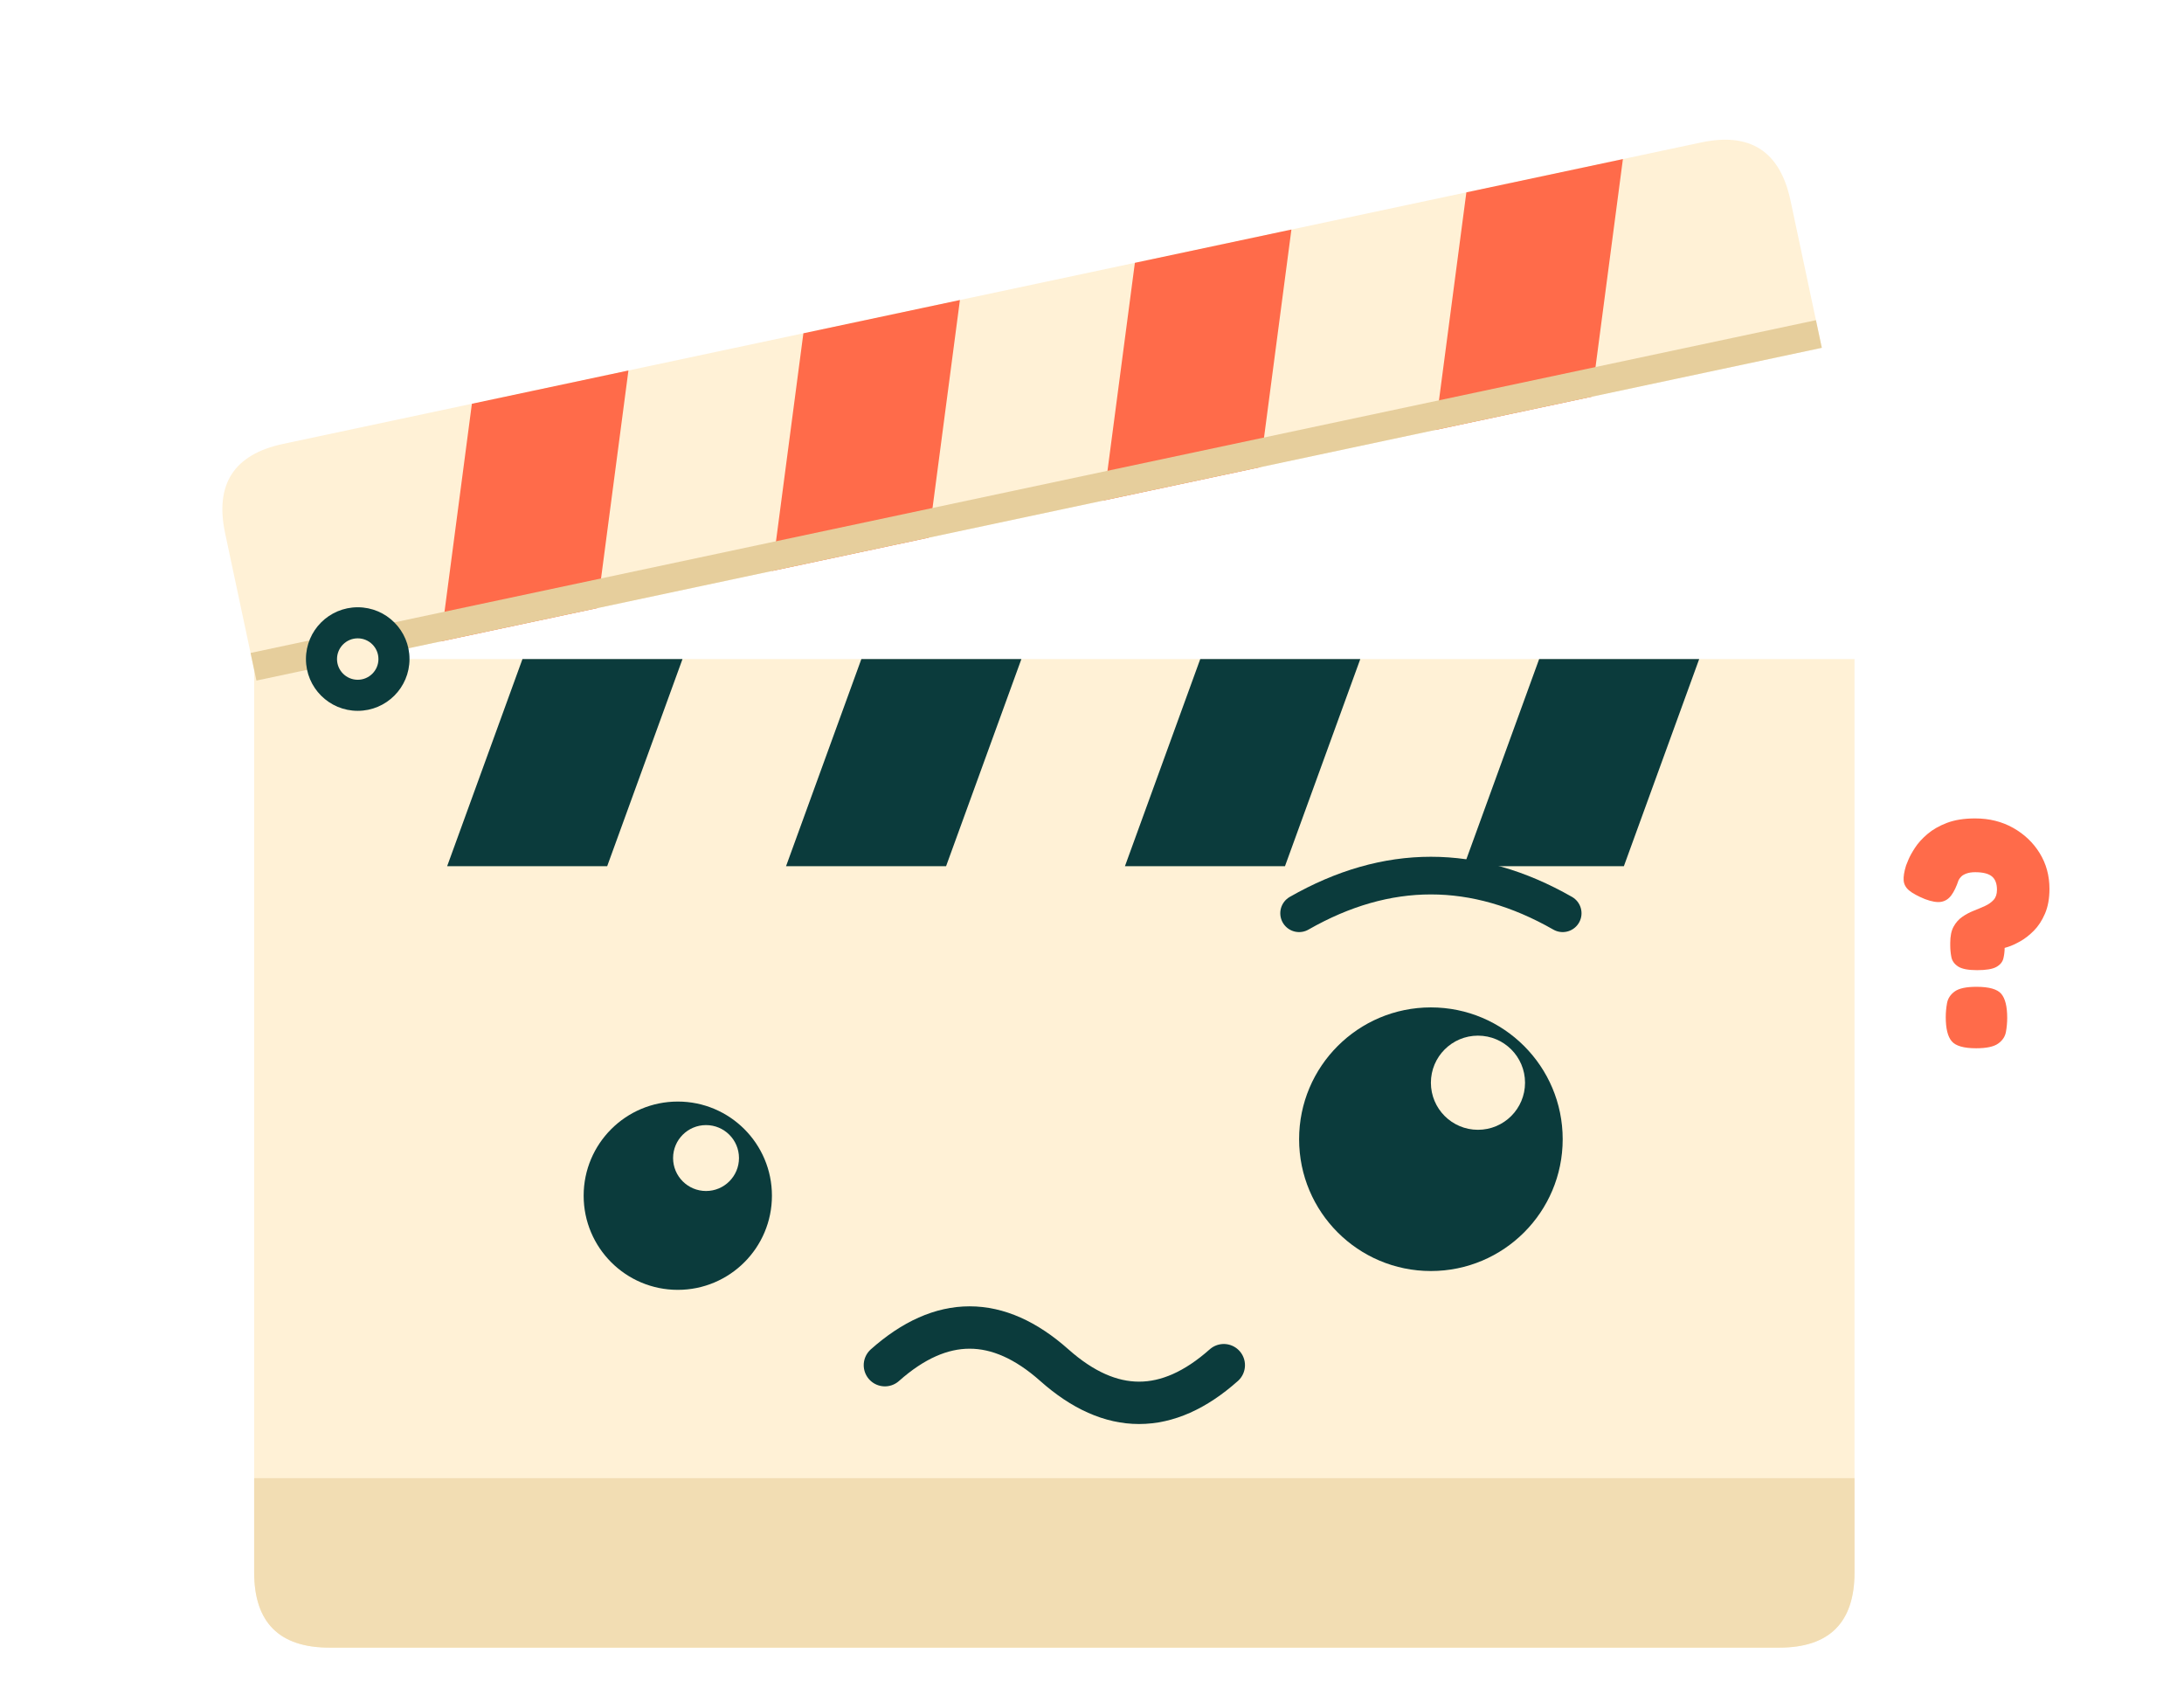
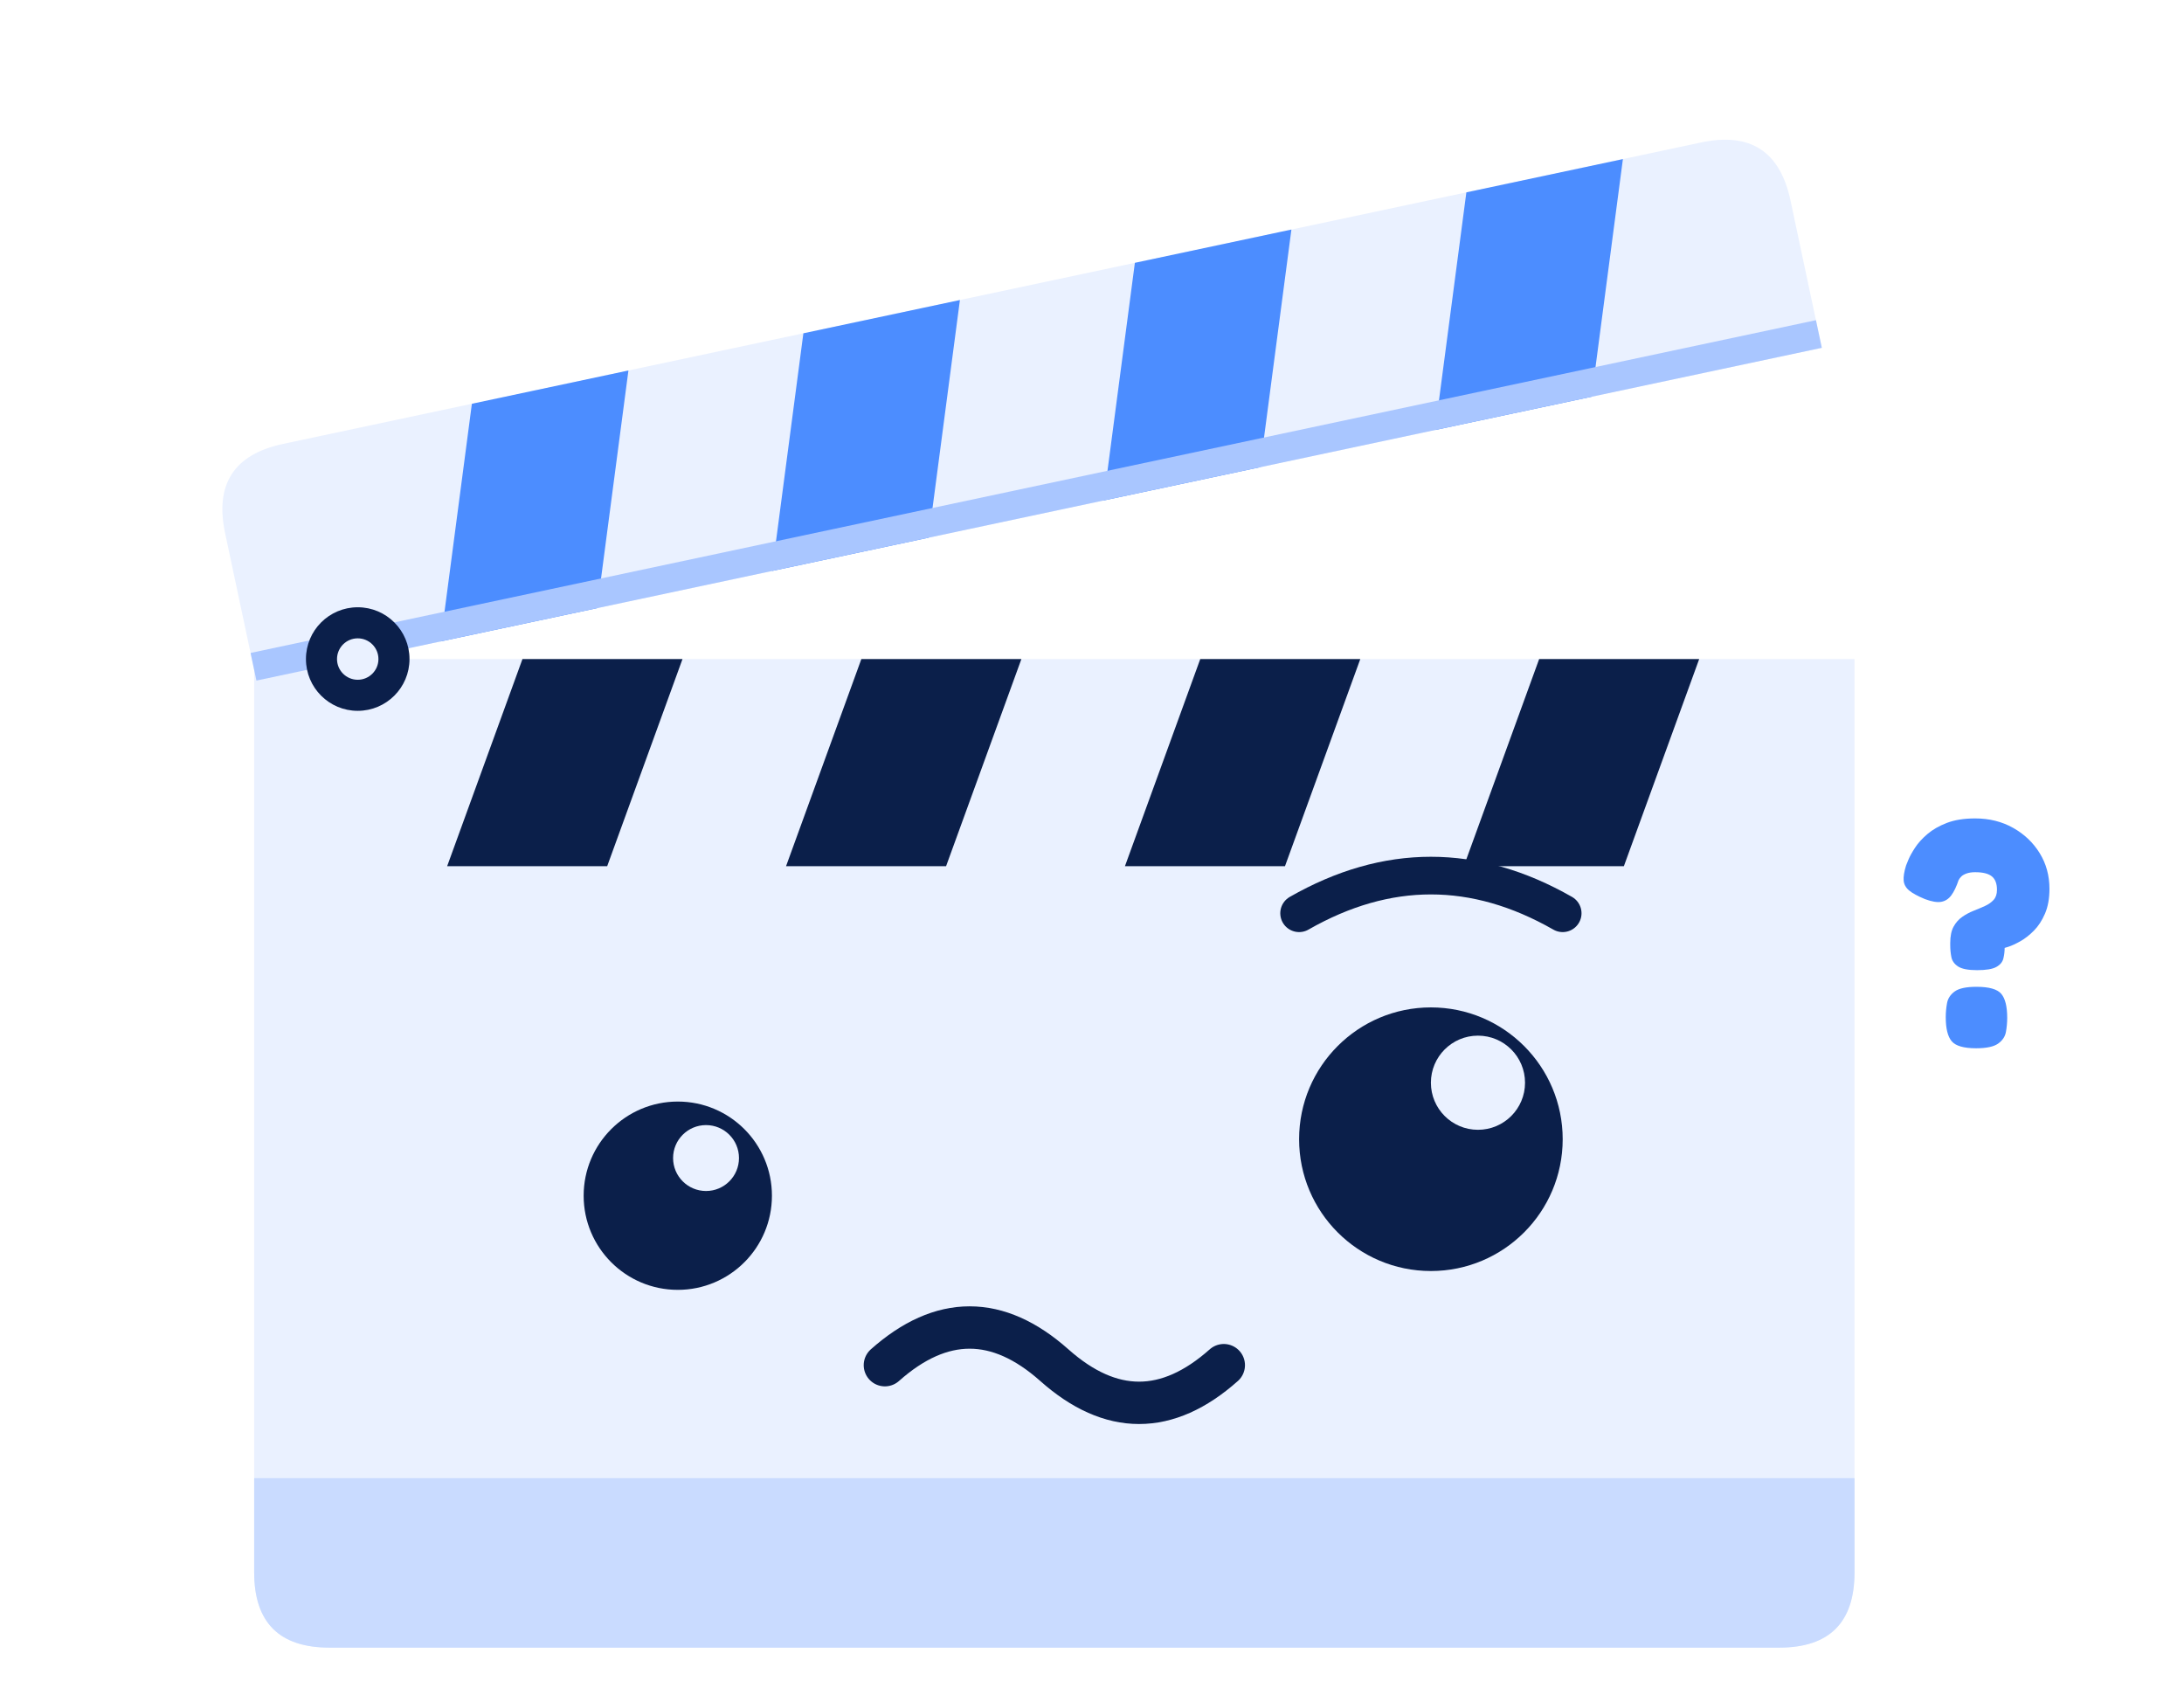
<svg xmlns="http://www.w3.org/2000/svg" width="232" height="180" viewBox="78 15 232 180">
  <defs>
    <clipPath id="cl">
      <path d="M105 85 V69 Q105 61 113 61 H267 Q275 61 275 69 V85 Z" />
    </clipPath>
    <clipPath id="bc">
      <path d="M105 85 H275 V182 Q275 190 267 190 H113 Q105 190 105 182 Z" />
    </clipPath>
  </defs>
-   <path d="M105 85 H275 V182 Q275 190 267 190 H113 Q105 190 105 182 Z" fill="#FFF1D6" />
+   <path d="M105 85 H275 V182 Q275 190 267 190 H113 Q105 190 105 182 Z" fill="#EAF1FF" />
  <g clip-path="url(#bc)">
-     <rect x="105" y="172" width="170" height="18" fill="#F2DDB3" />
+     <rect x="105" y="172" width="170" height="18" fill="#C9DBFF" />
  </g>
-   <polygon points="133.5,85 150.5,85 142.5,107 125.5,107" fill="#0B3B3C" />
-   <polygon points="169.5,85 186.5,85 178.5,107 161.5,107" fill="#0B3B3C" />
-   <polygon points="205.5,85 222.5,85 214.5,107 197.5,107" fill="#0B3B3C" />
-   <polygon points="241.5,85 258.5,85 250.5,107 233.5,107" fill="#0B3B3C" />
+   <polygon points="133.5,85 150.5,85 142.5,107 125.5,107" fill="#0B1F4A" />
+   <polygon points="169.5,85 186.5,85 178.5,107 161.5,107" fill="#0B1F4A" />
+   <polygon points="205.5,85 222.5,85 214.5,107 197.5,107" fill="#0B1F4A" />
+   <polygon points="241.5,85 258.5,85 250.5,107 233.5,107" fill="#0B1F4A" />
  <g transform="rotate(-12 116 85)">
-     <path d="M105 85 V69 Q105 61 113 61 H267 Q275 61 275 69 V85 Z" fill="#FFF1D6" />
+     <path d="M105 85 V69 Q105 61 113 61 H267 Q275 61 275 69 V85 Z" fill="#EAF1FF" />
    <g clip-path="url(#cl)">
-       <polygon points="133.5,61 150.5,61 142,85 125,85" fill="#FF6B4A" />
-       <polygon points="169.5,61 186.5,61 178,85 161,85" fill="#FF6B4A" />
-       <polygon points="205.5,61 222.5,61 214,85 197,85" fill="#FF6B4A" />
-       <polygon points="241.5,61 258.5,61 250,85 233,85" fill="#FF6B4A" />
-       <rect x="105" y="82" width="170" height="3" fill="#E6CE9C" />
+       <polygon points="133.5,61 150.5,61 142,85 125,85" fill="#4C8DFF" />
+       <polygon points="169.5,61 186.5,61 178,85 161,85" fill="#4C8DFF" />
+       <polygon points="205.5,61 222.5,61 214,85 197,85" fill="#4C8DFF" />
+       <polygon points="241.5,61 258.5,61 250,85 233,85" fill="#4C8DFF" />
+       <rect x="105" y="82" width="170" height="3" fill="#A9C6FF" />
    </g>
  </g>
-   <circle cx="116" cy="85" r="5.5" fill="#0B3B3C" />
-   <circle cx="116" cy="85" r="2.2" fill="#FFF1D6" />
-   <circle cx="150" cy="142" r="10" fill="#0B3B3C" />
-   <circle cx="230" cy="136" r="14" fill="#0B3B3C" />
-   <circle cx="153" cy="138" r="3.5" fill="#FFF1D6" />
-   <circle cx="235" cy="130" r="5" fill="#FFF1D6" />
-   <path d="M216 112 Q230 104 244 112" fill="none" stroke="#0B3B3C" stroke-width="4" stroke-linecap="round" />
-   <path d="M172 160 Q181 152 190 160 T208 160" fill="none" stroke="#0B3B3C" stroke-width="4.5" stroke-linecap="round" />
-   <path transform="translate(280.0,126.0) scale(0.034)" d="M236 -234Q194 -234 176.5 -245.5Q159 -257 155.5 -275.0Q152 -293 152 -312V-319Q152 -351 162.5 -370.0Q173 -389 189.5 -400.5Q206 -412 225.0 -419.5Q244 -427 260.5 -434.5Q277 -442 287.5 -453.5Q298 -465 298 -485Q298 -514 282.0 -527.0Q266 -540 230 -540Q214 -540 203.0 -536.0Q192 -532 186.5 -526.5Q181 -521 178 -515Q168 -485 155.5 -468.0Q143 -451 124.0 -447.5Q105 -444 73 -456Q39 -470 23.5 -483.0Q8 -496 6.5 -514.0Q5 -532 14 -561Q15 -564 21.5 -579.5Q28 -595 42.0 -616.5Q56 -638 80.5 -659.0Q105 -680 141.5 -694.0Q178 -708 230 -708Q296 -708 348.5 -678.5Q401 -649 431.5 -599.5Q462 -550 462 -488Q462 -443 448.0 -410.5Q434 -378 413.0 -357.0Q392 -336 370.5 -324.0Q349 -312 333.5 -307.0Q318 -302 315 -302L322 -314V-304Q322 -287 318.0 -270.5Q314 -254 296.0 -244.0Q278 -234 236 -234ZM233 10Q175 10 156.5 -12.0Q138 -34 138 -87Q138 -109 142.0 -131.0Q146 -153 166.0 -167.5Q186 -182 234 -182Q293 -182 311.5 -160.0Q330 -138 330 -85Q330 -63 326.0 -41.0Q322 -19 301.5 -4.5Q281 10 233 10Z" fill="#FF6B4A" />
+   <circle cx="116" cy="85" r="5.5" fill="#0B1F4A" />
+   <circle cx="116" cy="85" r="2.2" fill="#EAF1FF" />
+   <circle cx="150" cy="142" r="10" fill="#0B1F4A" />
+   <circle cx="230" cy="136" r="14" fill="#0B1F4A" />
+   <circle cx="153" cy="138" r="3.5" fill="#EAF1FF" />
+   <circle cx="235" cy="130" r="5" fill="#EAF1FF" />
+   <path d="M216 112 Q230 104 244 112" fill="none" stroke="#0B1F4A" stroke-width="4" stroke-linecap="round" />
+   <path d="M172 160 Q181 152 190 160 T208 160" fill="none" stroke="#0B1F4A" stroke-width="4.5" stroke-linecap="round" />
+   <path transform="translate(280.0,126.0) scale(0.034)" d="M236 -234Q194 -234 176.5 -245.5Q159 -257 155.5 -275.0Q152 -293 152 -312V-319Q152 -351 162.5 -370.0Q173 -389 189.5 -400.5Q206 -412 225.0 -419.5Q244 -427 260.5 -434.5Q277 -442 287.5 -453.5Q298 -465 298 -485Q298 -514 282.0 -527.0Q266 -540 230 -540Q214 -540 203.0 -536.0Q192 -532 186.5 -526.5Q181 -521 178 -515Q168 -485 155.5 -468.0Q143 -451 124.0 -447.5Q105 -444 73 -456Q39 -470 23.5 -483.0Q8 -496 6.5 -514.0Q5 -532 14 -561Q15 -564 21.5 -579.5Q28 -595 42.0 -616.5Q56 -638 80.5 -659.0Q105 -680 141.5 -694.0Q178 -708 230 -708Q296 -708 348.5 -678.5Q401 -649 431.5 -599.5Q462 -550 462 -488Q462 -443 448.0 -410.5Q434 -378 413.0 -357.0Q392 -336 370.5 -324.0Q349 -312 333.5 -307.0Q318 -302 315 -302L322 -314V-304Q322 -287 318.0 -270.5Q314 -254 296.0 -244.0Q278 -234 236 -234ZM233 10Q175 10 156.5 -12.0Q138 -34 138 -87Q138 -109 142.0 -131.0Q146 -153 166.0 -167.5Q186 -182 234 -182Q293 -182 311.5 -160.0Q330 -138 330 -85Q330 -63 326.0 -41.0Q322 -19 301.5 -4.5Q281 10 233 10Z" fill="#4C8DFF" />
</svg>
